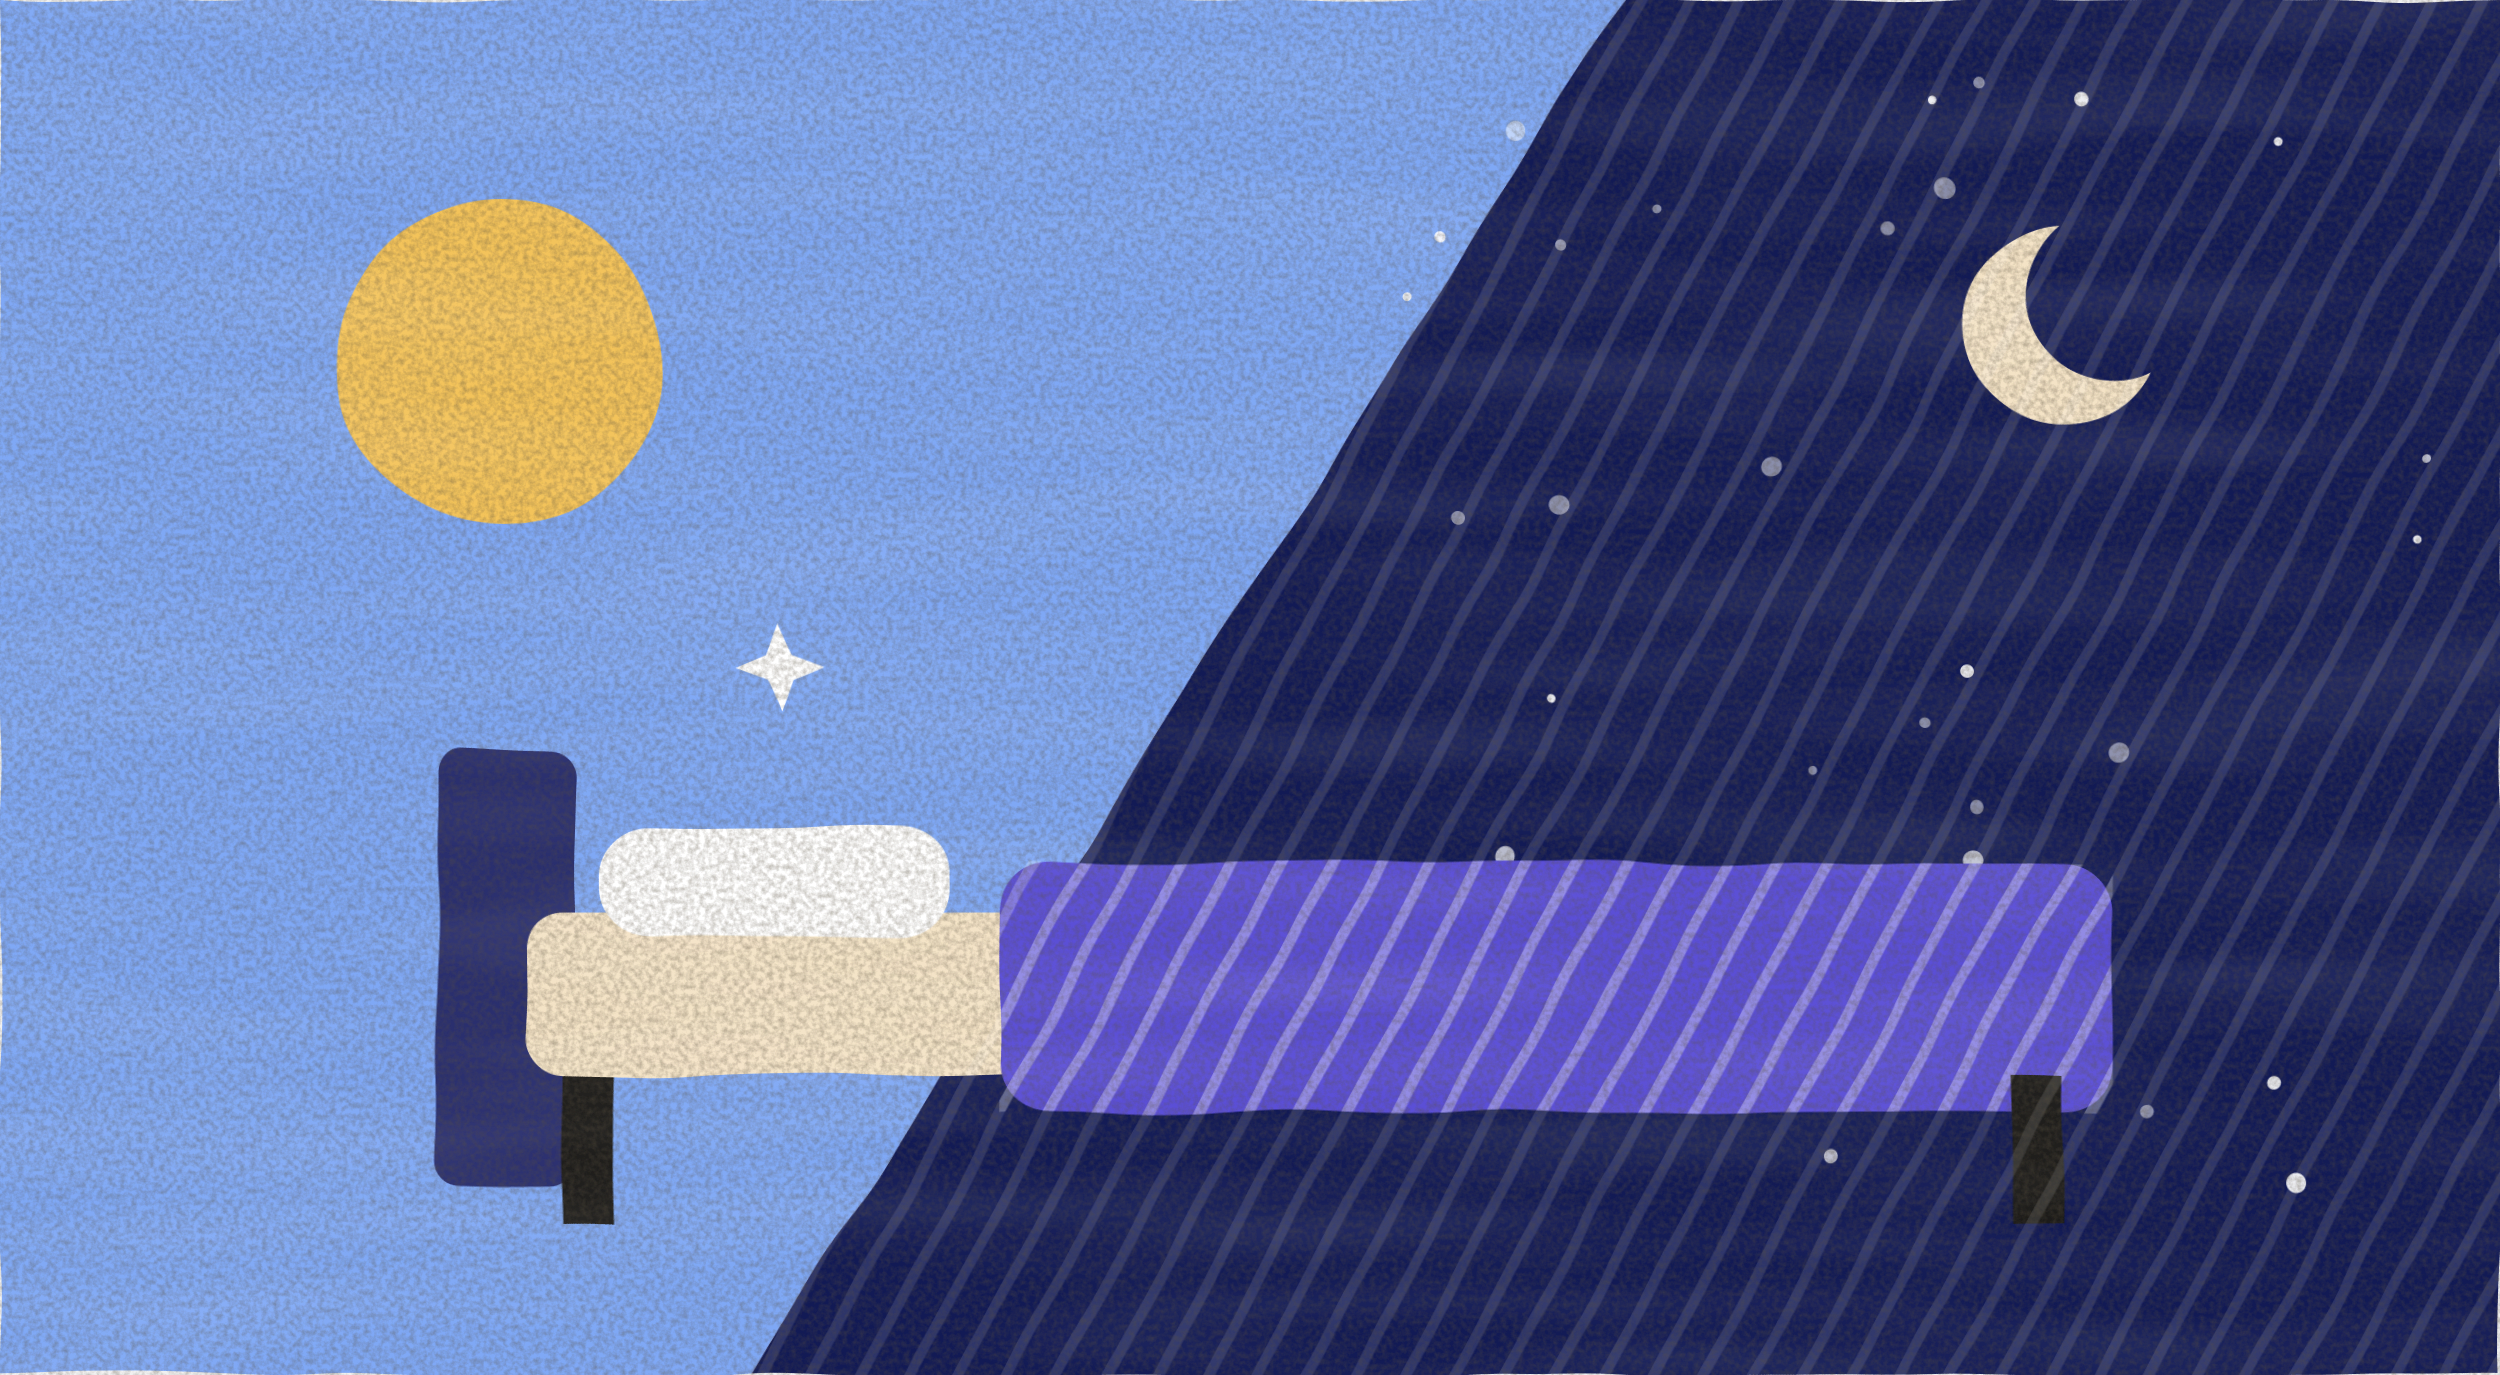
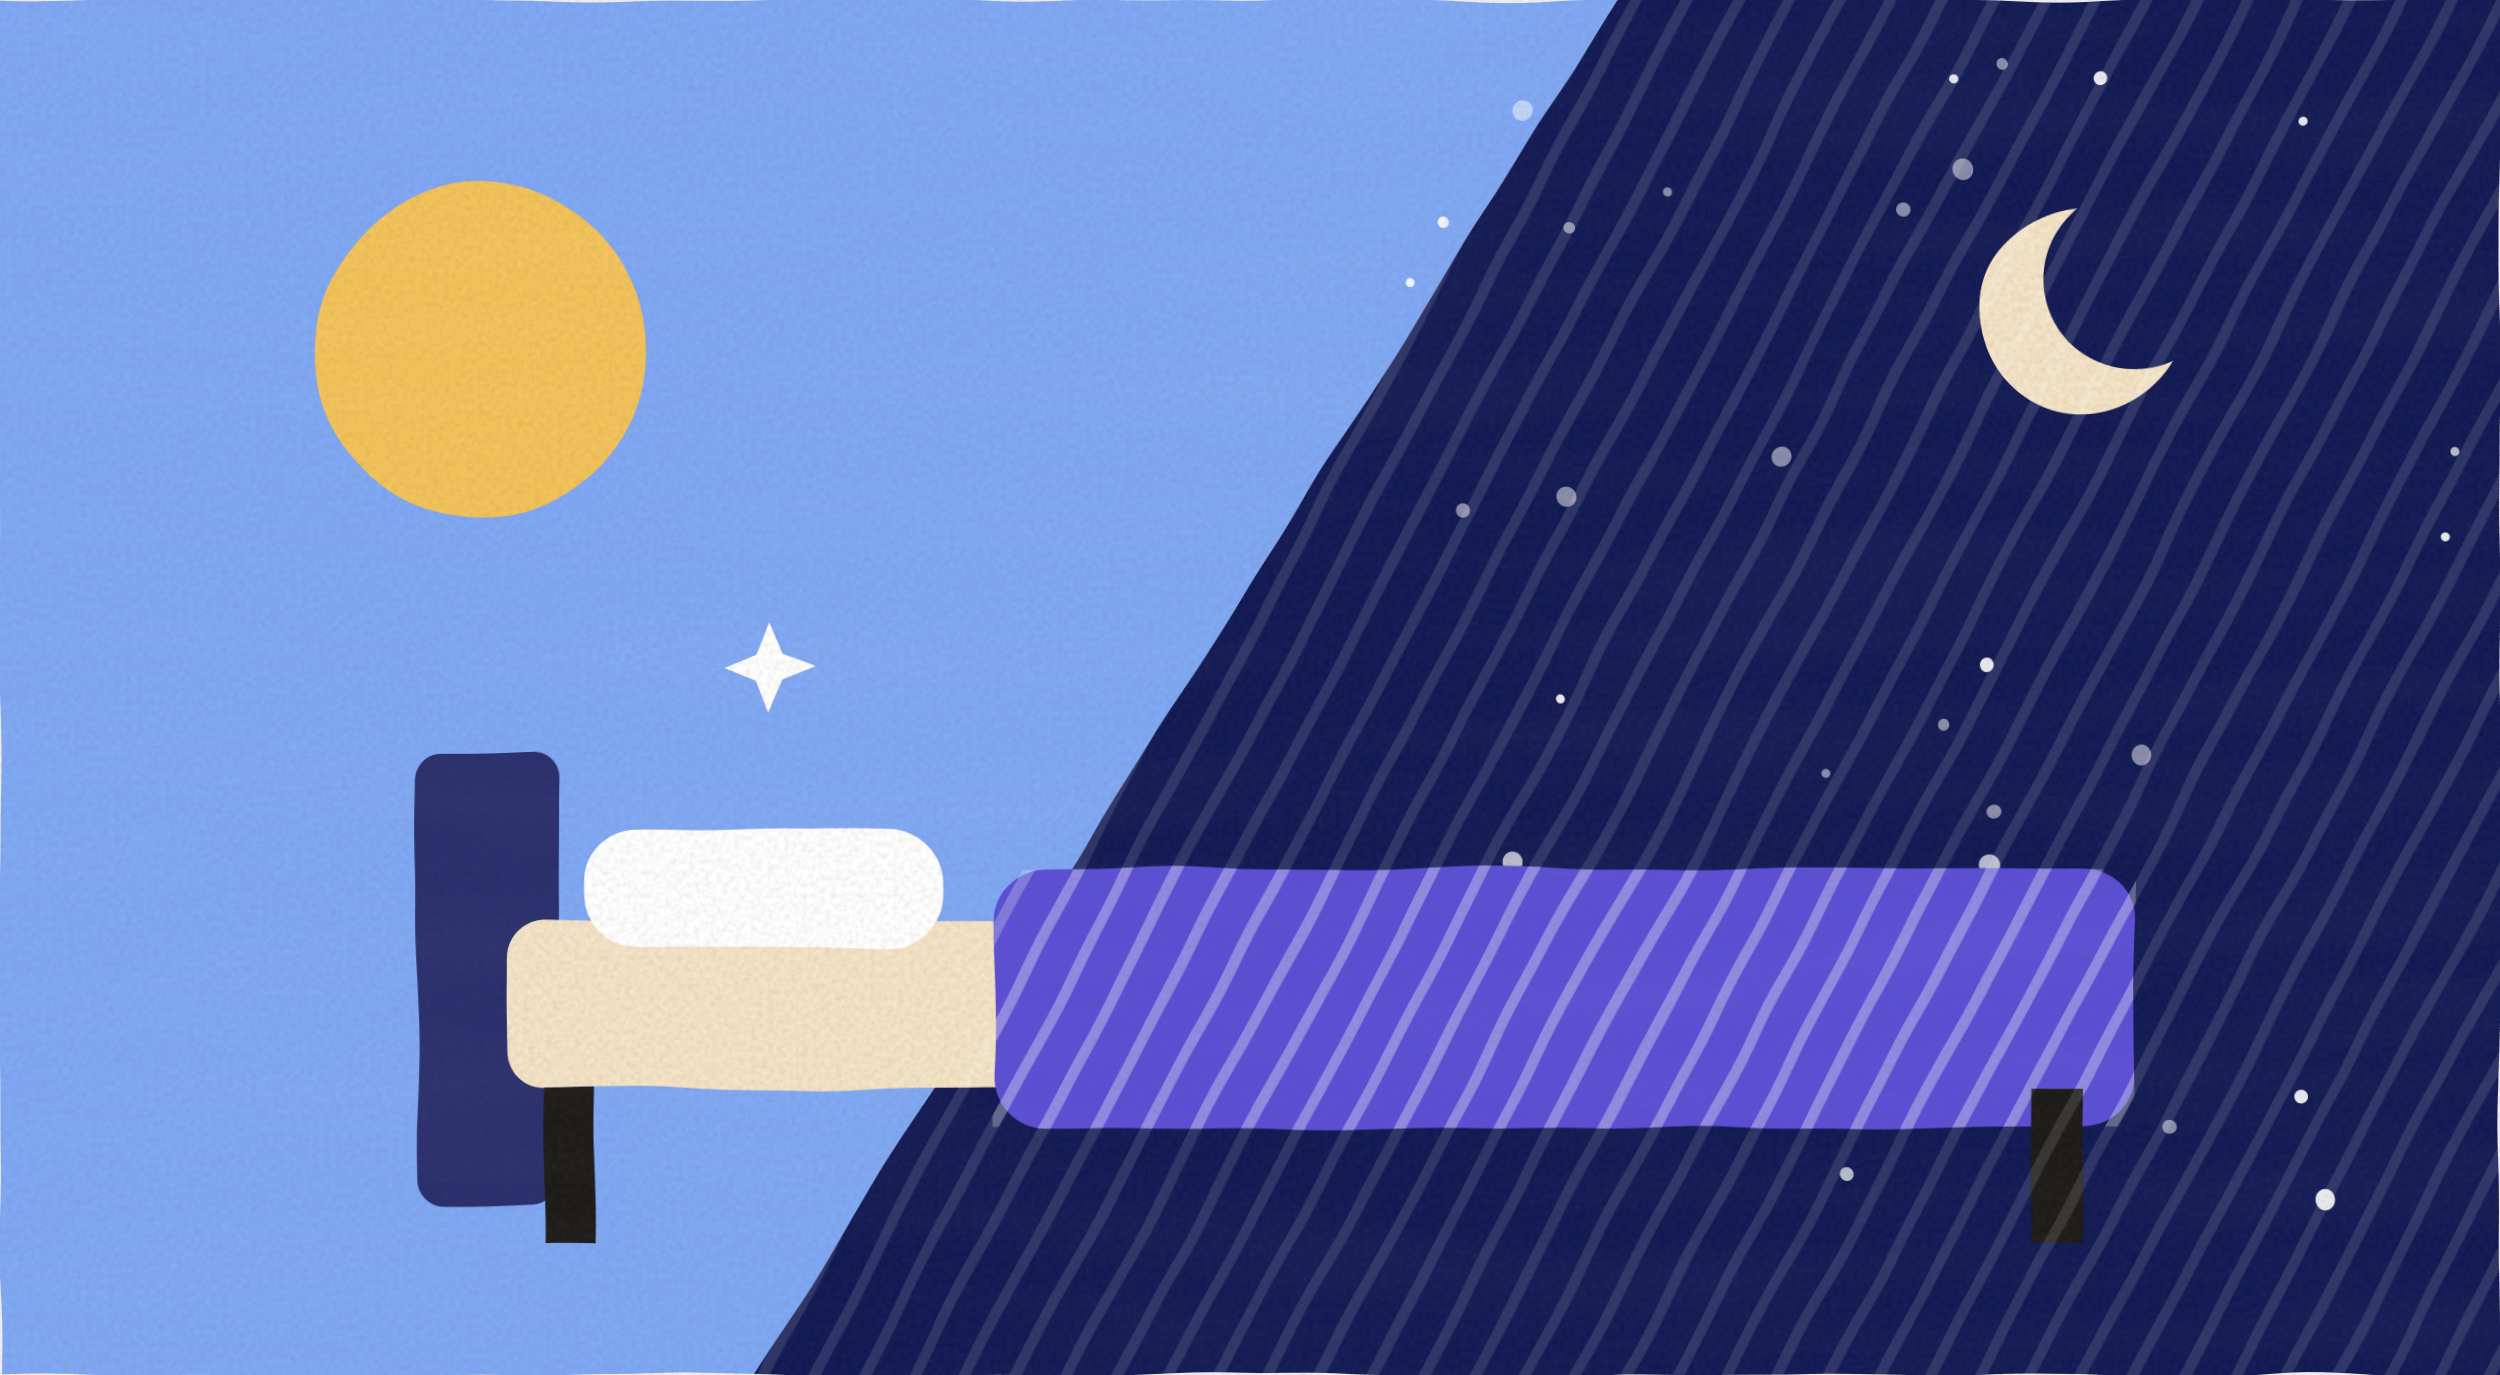
<svg xmlns="http://www.w3.org/2000/svg" viewBox="0 0 400 220" preserveAspectRatio="xMidYMid slice">
  <defs>
    <filter id="gS2portada" x="-5%" y="-5%" width="110%" height="110%">
-       <feTurbulence type="fractalNoise" baseFrequency=".035" numOctaves="2" seed="3" result="n" />
-       <feDisplacementMap in="SourceGraphic" in2="n" scale="2.2" xChannelSelector="R" yChannelSelector="G" />
+       <feTurbulence type="fractalNoise" baseFrequency=".035" numOctaves="2" seed="44" result="n" />
+       <feDisplacementMap in="SourceGraphic" in2="n" scale="1.6" xChannelSelector="R" yChannelSelector="G" />
    </filter>
    <filter id="tS2portada">
-       <feTurbulence type="fractalNoise" baseFrequency="1.1" numOctaves="3" seed="28" />
-       <feColorMatrix values="0 0 0 0 .1  0 0 0 0 .08  0 0 0 0 .05  0 0 0 0.66 -0.22" />
+       <feTurbulence type="fractalNoise" baseFrequency="1.1" numOctaves="3" seed="44" />
+       <feColorMatrix values="0 0 0 0 .1  0 0 0 0 .08  0 0 0 0 .05  0 0 0 0.18 -0.06" />
    </filter>
    <filter id="bS2portada">
-       <feTurbulence type="fractalNoise" baseFrequency=".012 .09" numOctaves="2" seed="29" />
+       <feTurbulence type="fractalNoise" baseFrequency=".012 .09" numOctaves="2" seed="27" />
      <feColorMatrix values="0 0 0 0 1  0 0 0 0 1  0 0 0 0 1  0 0 0 .5 -.2" />
    </filter>
    <pattern id="rS2portada" width="7" height="7" patternUnits="userSpaceOnUse" patternTransform="rotate(28)">
      <rect width="1.7" height="7" fill="#fff" />
    </pattern>
  </defs>
-   <g filter="url(#gS2portada)">
-     <path d="M0 0h260L120 220H0z" fill="#7fa8f5" opacity="1" />
-     <path d="M260 0h140v220H120z" fill="#121a55" opacity="1" />
-     <circle cx="264.8" cy="33.6" r="0.7" fill="#fff" opacity="0.5" />
-     <circle cx="364.3" cy="22.4" r="0.7" fill="#fff" opacity="0.9" />
-     <circle cx="242.9" cy="20.8" r="1.6" fill="#fff" opacity="0.5" />
-     <circle cx="248.1" cy="112.0" r="0.7" fill="#fff" opacity="0.9" />
-     <circle cx="224.8" cy="47.8" r="0.7" fill="#fff" opacity="0.9" />
-     <circle cx="317.1" cy="13.7" r="0.9" fill="#fff" opacity="0.5" />
-     <circle cx="311.3" cy="30.1" r="1.6" fill="#fff" opacity="0.5" />
-     <circle cx="308.1" cy="115.9" r="0.9" fill="#fff" opacity="0.5" />
-     <circle cx="316.3" cy="129.2" r="1.1" fill="#fff" opacity="0.5" />
-     <circle cx="309.5" cy="16.3" r="0.7" fill="#fff" opacity="0.9" />
-     <circle cx="241.2" cy="137.4" r="1.6" fill="#fff" opacity="0.7" />
-     <circle cx="293.1" cy="185.0" r="1.1" fill="#fff" opacity="0.7" />
-     <circle cx="249.7" cy="39.2" r="0.9" fill="#fff" opacity="0.5" />
-     <circle cx="314.9" cy="106.9" r="1.1" fill="#fff" opacity="0.9" />
-     <circle cx="289.8" cy="123.4" r="0.7" fill="#fff" opacity="0.5" />
-     <circle cx="302.4" cy="36.3" r="1.1" fill="#fff" opacity="0.5" />
-     <circle cx="386.7" cy="86.7" r="0.7" fill="#fff" opacity="0.9" />
-     <circle cx="314.6" cy="175.6" r="1.1" fill="#fff" opacity="0.7" />
-     <circle cx="339.1" cy="120.5" r="1.6" fill="#fff" opacity="0.5" />
-     <circle cx="368.0" cy="189.2" r="1.6" fill="#fff" opacity="0.9" />
-     <circle cx="332.8" cy="15.9" r="1.1" fill="#fff" opacity="0.9" />
-     <circle cx="315.6" cy="137.5" r="1.6" fill="#fff" opacity="0.7" />
-     <circle cx="343.3" cy="177.9" r="1.1" fill="#fff" opacity="0.5" />
-     <circle cx="388.1" cy="73.7" r="0.7" fill="#fff" opacity="0.7" />
-     <circle cx="211.8" cy="154.6" r="0.9" fill="#fff" opacity="0.9" />
-     <circle cx="249.5" cy="80.6" r="1.6" fill="#fff" opacity="0.5" />
-     <circle cx="233.3" cy="82.7" r="1.1" fill="#fff" opacity="0.5" />
-     <circle cx="363.9" cy="173.3" r="1.1" fill="#fff" opacity="0.9" />
-     <circle cx="283.1" cy="74.3" r="1.6" fill="#fff" opacity="0.5" />
-     <circle cx="230.2" cy="38.5" r="0.9" fill="#fff" opacity="0.9" />
-     <path d="M125 100l2 5 5 2-5 2-2 5-2-5-5-2 5-2z" fill="#fff" />
-     <circle cx="80" cy="58" r="26" fill="#f3c35a" opacity="1" />
-     <circle cx="330" cy="52" r="16" fill="#f4e3c6" opacity="1" />
-     <circle cx="338" cy="47" r="14" fill="#121a55" opacity="1" />
-     <rect x="70" y="120" width="22" height="70" rx="4" fill="#2a2f6e" opacity="1" />
-     <rect x="84" y="146" width="250" height="26" rx="6" fill="#f4e3c6" opacity="1" />
-     <rect x="160" y="138" width="178" height="40" rx="8" fill="#5b4fd6" opacity="1" />
-     <path d="M160 138h178v40H160z" fill="url(#rS2portada)" opacity="0.25" />
-     <rect x="96" y="132" width="56" height="18" rx="8" fill="#ffffff" opacity="1" />
-     <rect x="90" y="172" width="8" height="24" rx="0" fill="#1c1b19" opacity="1" />
-     <rect x="322" y="172" width="8" height="24" rx="0" fill="#1c1b19" opacity="1" />
-     <path d="M260 0h140v220H120z" fill="url(#rS2portada)" opacity="0.12" />
+   <g transform="translate(-5 -4) scale(1.025 1.036)">
+     <g filter="url(#gS2portada)">
+       <path d="M0 0h260L120 220H0z" fill="#7fa8f5" opacity="1" />
+       <path d="M260 0h140v220H120z" fill="#121a55" opacity="1" />
+       <circle cx="264.8" cy="33.6" r="0.7" fill="#fff" opacity="0.5" />
+       <circle cx="364.3" cy="22.4" r="0.7" fill="#fff" opacity="0.9" />
+       <circle cx="242.9" cy="20.8" r="1.6" fill="#fff" opacity="0.5" />
+       <circle cx="248.1" cy="112.0" r="0.7" fill="#fff" opacity="0.9" />
+       <circle cx="224.8" cy="47.8" r="0.7" fill="#fff" opacity="0.9" />
+       <circle cx="317.1" cy="13.7" r="0.9" fill="#fff" opacity="0.5" />
+       <circle cx="311.3" cy="30.1" r="1.6" fill="#fff" opacity="0.5" />
+       <circle cx="308.1" cy="115.9" r="0.9" fill="#fff" opacity="0.5" />
+       <circle cx="316.3" cy="129.2" r="1.1" fill="#fff" opacity="0.5" />
+       <circle cx="309.5" cy="16.3" r="0.7" fill="#fff" opacity="0.9" />
+       <circle cx="241.2" cy="137.4" r="1.6" fill="#fff" opacity="0.7" />
+       <circle cx="293.1" cy="185.0" r="1.1" fill="#fff" opacity="0.7" />
+       <circle cx="249.7" cy="39.2" r="0.9" fill="#fff" opacity="0.5" />
+       <circle cx="314.9" cy="106.9" r="1.1" fill="#fff" opacity="0.9" />
+       <circle cx="289.8" cy="123.4" r="0.7" fill="#fff" opacity="0.5" />
+       <circle cx="302.4" cy="36.3" r="1.1" fill="#fff" opacity="0.5" />
+       <circle cx="386.7" cy="86.7" r="0.7" fill="#fff" opacity="0.9" />
+       <circle cx="314.6" cy="175.6" r="1.1" fill="#fff" opacity="0.7" />
+       <circle cx="339.1" cy="120.5" r="1.6" fill="#fff" opacity="0.5" />
+       <circle cx="368.0" cy="189.2" r="1.6" fill="#fff" opacity="0.9" />
+       <circle cx="332.8" cy="15.9" r="1.1" fill="#fff" opacity="0.9" />
+       <circle cx="315.6" cy="137.5" r="1.6" fill="#fff" opacity="0.7" />
+       <circle cx="343.3" cy="177.9" r="1.1" fill="#fff" opacity="0.5" />
+       <circle cx="388.1" cy="73.7" r="0.7" fill="#fff" opacity="0.7" />
+       <circle cx="211.8" cy="154.6" r="0.9" fill="#fff" opacity="0.9" />
+       <circle cx="249.5" cy="80.6" r="1.6" fill="#fff" opacity="0.5" />
+       <circle cx="233.3" cy="82.7" r="1.1" fill="#fff" opacity="0.5" />
+       <circle cx="363.9" cy="173.3" r="1.1" fill="#fff" opacity="0.9" />
+       <circle cx="283.1" cy="74.3" r="1.6" fill="#fff" opacity="0.5" />
+       <circle cx="230.2" cy="38.5" r="0.9" fill="#fff" opacity="0.9" />
+       <path d="M125 100l2 5 5 2-5 2-2 5-2-5-5-2 5-2z" fill="#fff" />
+       <circle cx="80" cy="58" r="26" fill="#f3c35a" opacity="1" />
+       <circle cx="330" cy="52" r="16" fill="#f4e3c6" opacity="1" />
+       <circle cx="338" cy="47" r="14" fill="#121a55" opacity="1" />
+       <rect x="70" y="120" width="22" height="70" rx="4" fill="#2a2f6e" opacity="1" />
+       <rect x="84" y="146" width="250" height="26" rx="6" fill="#f4e3c6" opacity="1" />
+       <rect x="160" y="138" width="178" height="40" rx="8" fill="#5b4fd6" opacity="1" />
+       <path d="M160 138h178v40H160z" fill="url(#rS2portada)" opacity="0.25" />
+       <rect x="96" y="132" width="56" height="18" rx="8" fill="#ffffff" opacity="1" />
+       <rect x="90" y="172" width="8" height="24" rx="0" fill="#1c1b19" opacity="1" />
+       <rect x="322" y="172" width="8" height="24" rx="0" fill="#1c1b19" opacity="1" />
+       <path d="M260 0h140v220H120z" fill="url(#rS2portada)" opacity="0.12" />
+     </g>
  </g>
-   <rect width="400" height="220" filter="url(#bS2portada)" opacity=".35" />
+   <rect width="400" height="220" filter="url(#bS2portada)" opacity=".1" />
  <rect width="400" height="220" filter="url(#tS2portada)" />
</svg>
